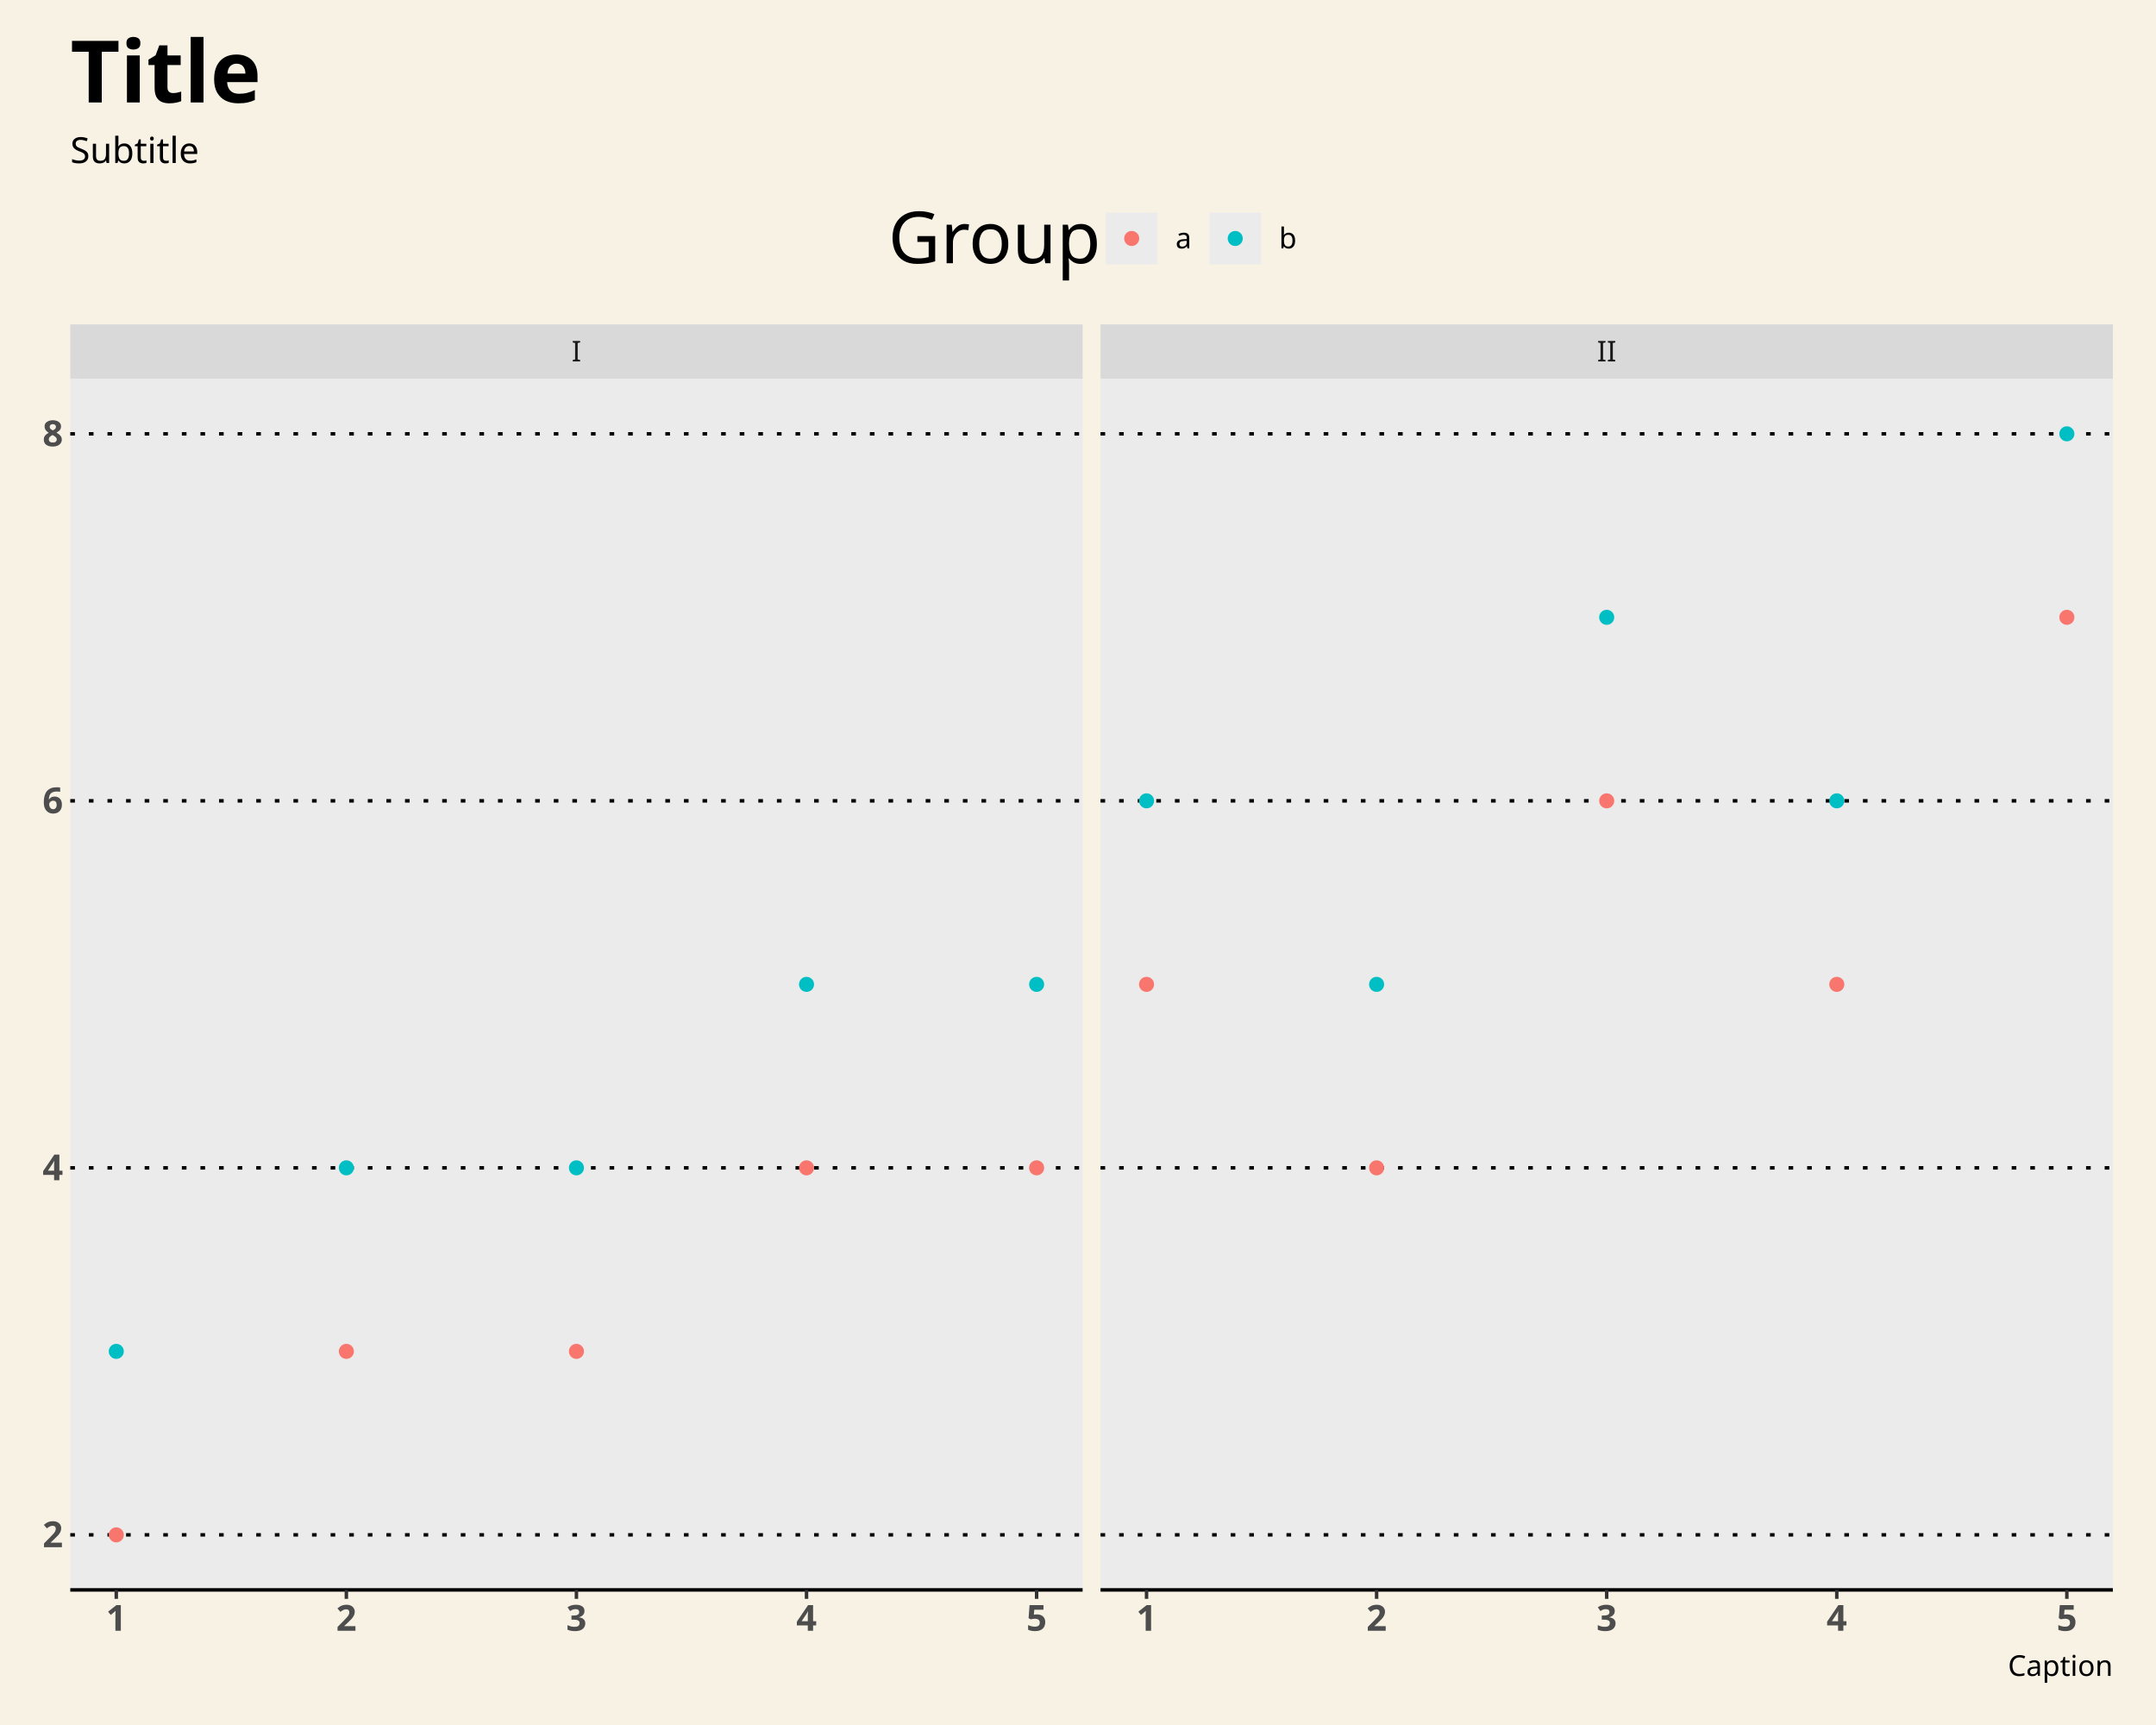
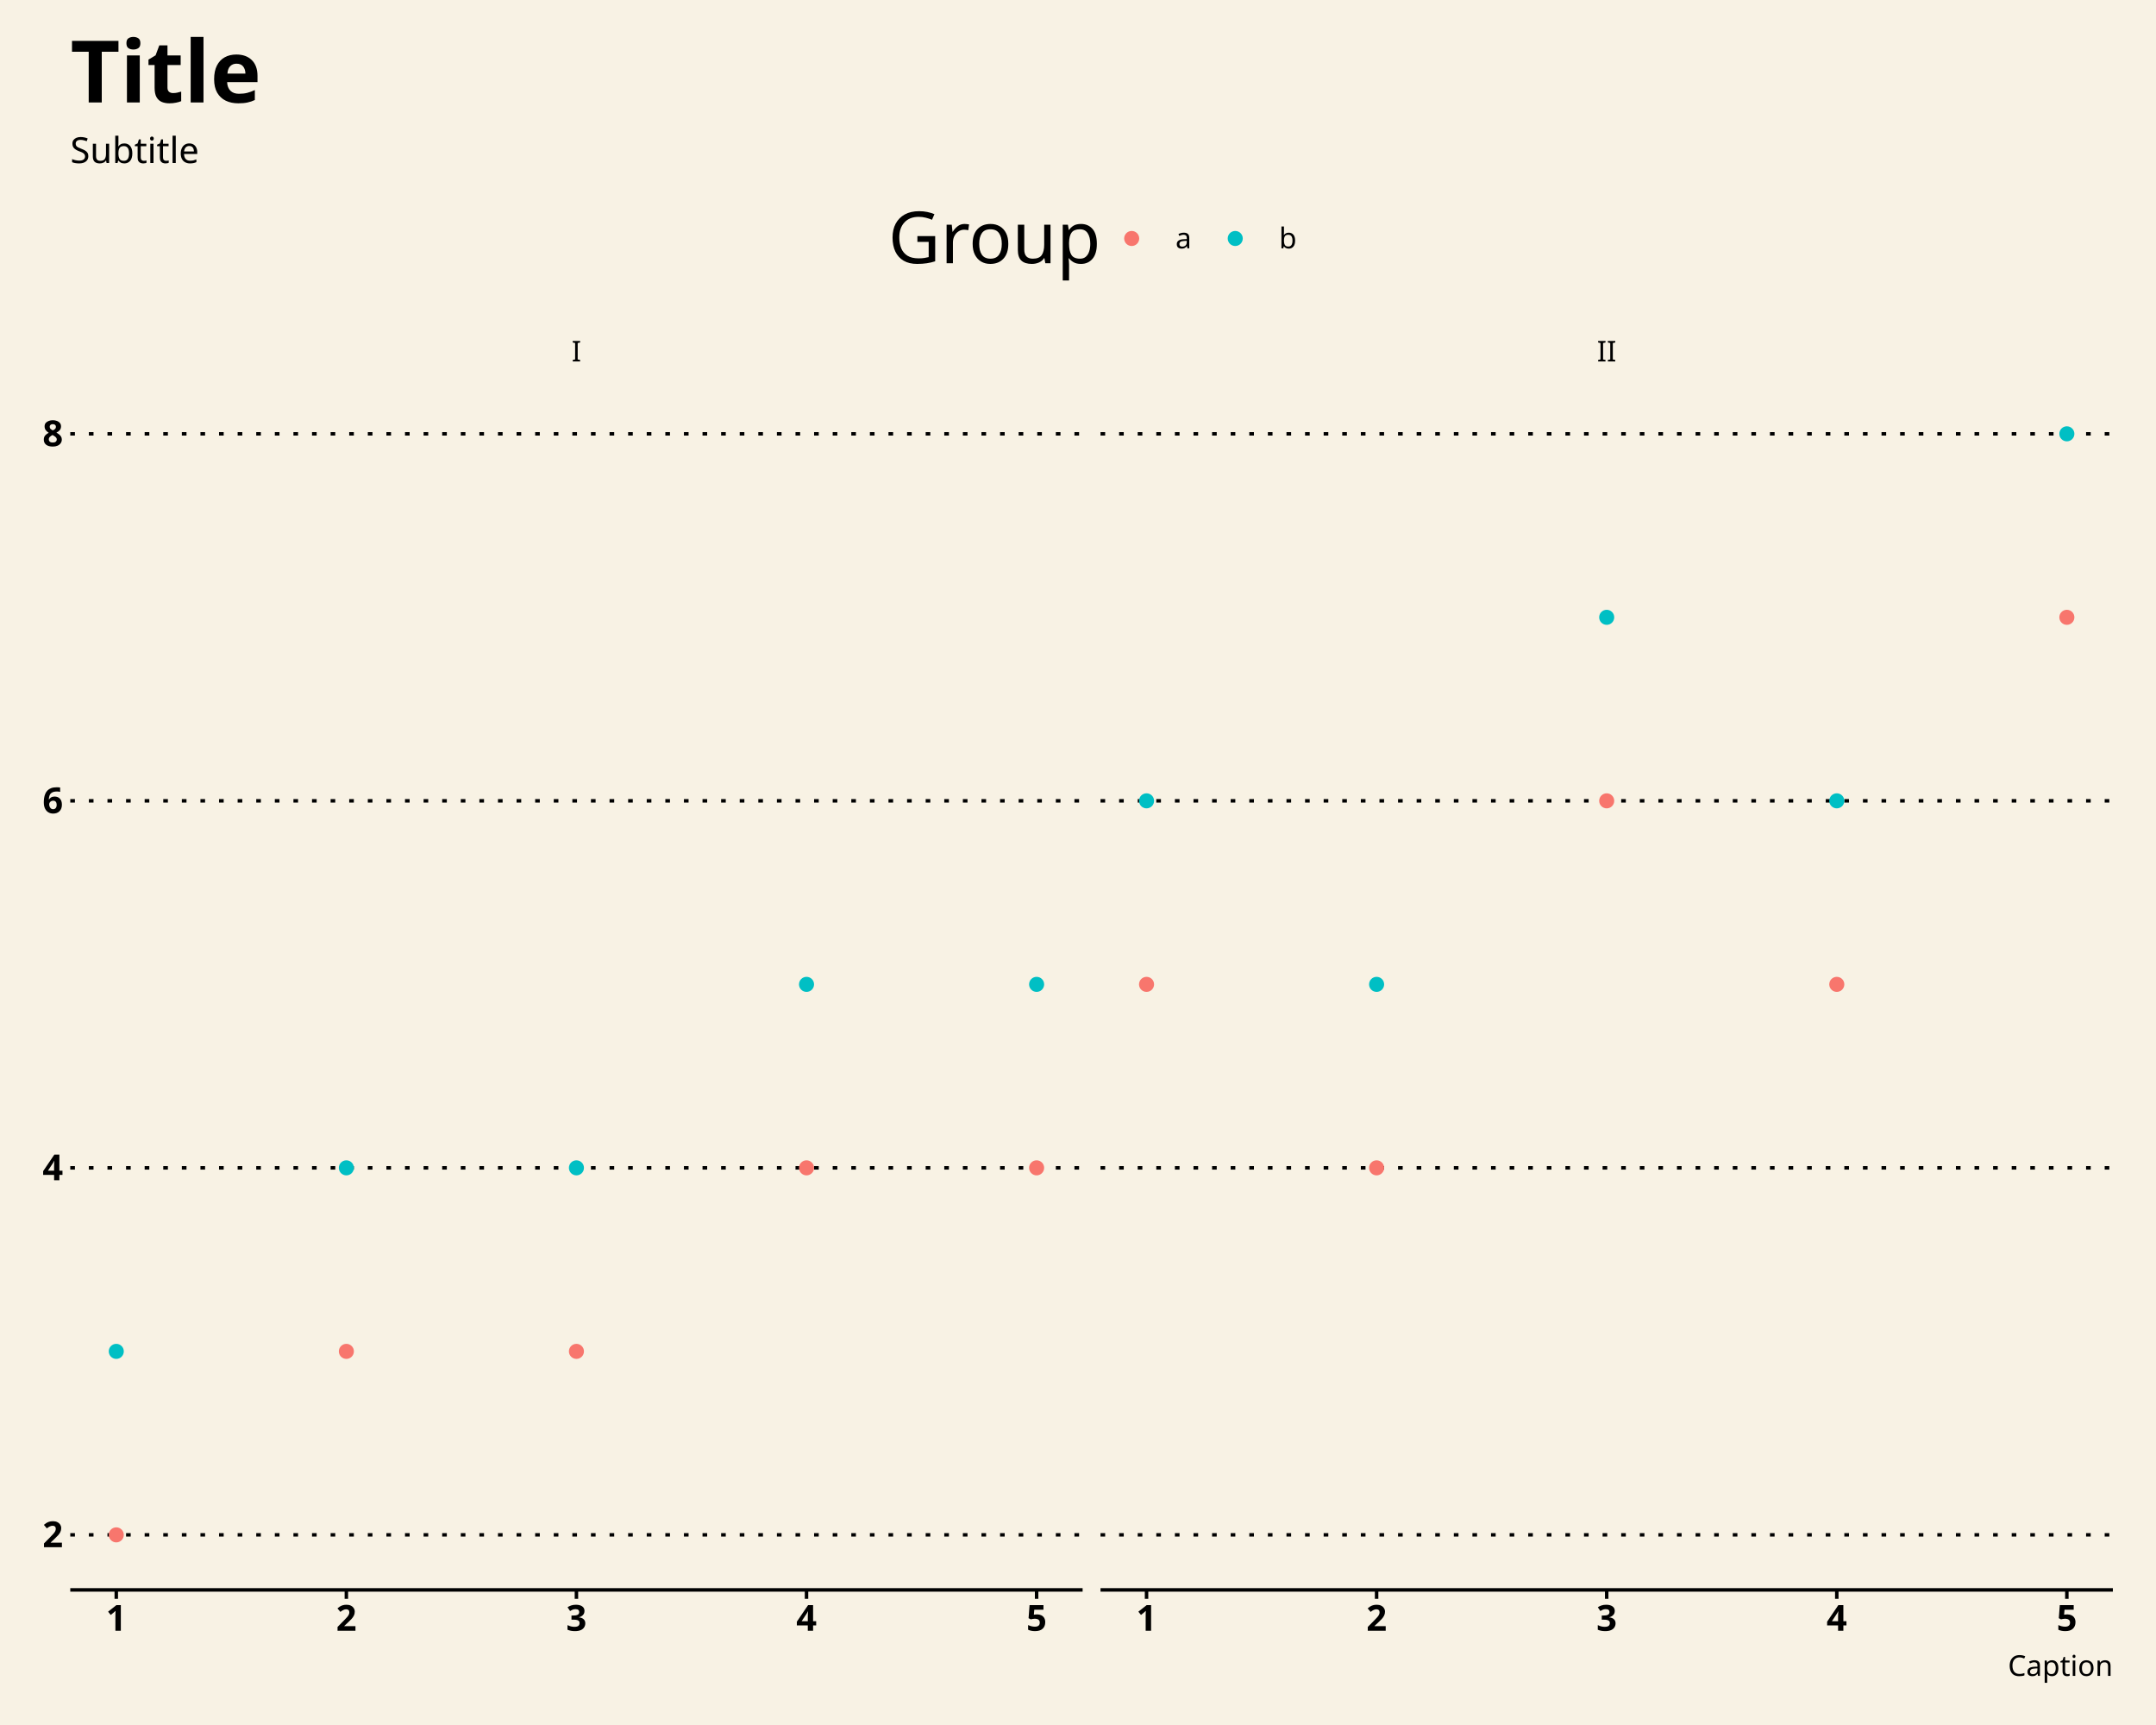
<svg xmlns="http://www.w3.org/2000/svg" class="svglite" data-engine-version="2.0" width="720.00pt" height="576.00pt" viewBox="0 0 720.00 576.00">
  <defs>
    <style type="text/css">
    .svglite line, .svglite polyline, .svglite polygon, .svglite path, .svglite rect, .svglite circle {
      fill: none;
      stroke: #000000;
      stroke-linecap: round;
      stroke-linejoin: round;
      stroke-miterlimit: 10.00;
    }
  </style>
  </defs>
  <rect width="100%" height="100%" style="stroke: none; fill: #FFFFFF;" />
  <defs>
    <clipPath id="cpMC4wMHw3MjAuMDB8MC4wMHw1NzYuMDA=">
      <rect x="0.00" y="0.00" width="720.00" height="576.00" />
    </clipPath>
  </defs>
  <g clip-path="url(#cpMC4wMHw3MjAuMDB8MC4wMHw1NzYuMDA=)">
    <rect x="0.00" y="0.00" width="720.00" height="576.00" style="stroke-width: 1.16; stroke: none; fill: #F8F2E4;" />
  </g>
  <defs>
    <clipPath id="cpMjMuNDd8MzYxLjU0fDEyNi40OHw1MzAuODk=">
      <rect x="23.47" y="126.48" width="338.08" height="404.42" />
    </clipPath>
  </defs>
  <g clip-path="url(#cpMjMuNDd8MzYxLjU0fDEyNi40OHw1MzAuODk=)">
-     <rect x="23.47" y="126.48" width="338.08" height="404.42" style="stroke-width: 1.16; stroke: none; fill: #EBEBEB;" />
+     <rect x="23.47" y="126.48" width="338.08" height="404.42" style="stroke-width: 1.16; stroke: none; fill: #F8F2E4;" />
    <polyline points="23.47,512.51 361.54,512.51 " style="stroke-width: 1.16; stroke-dasharray: 1.55,4.66; stroke-linecap: butt;" />
    <polyline points="23.47,389.96 361.54,389.96 " style="stroke-width: 1.16; stroke-dasharray: 1.55,4.66; stroke-linecap: butt;" />
    <polyline points="23.47,267.41 361.54,267.41 " style="stroke-width: 1.16; stroke-dasharray: 1.55,4.66; stroke-linecap: butt;" />
    <polyline points="23.47,144.86 361.54,144.86 " style="stroke-width: 1.16; stroke-dasharray: 1.55,4.66; stroke-linecap: butt;" />
    <circle cx="38.83" cy="512.51" r="2.13" style="stroke-width: 0.77; stroke: #F8766D; fill: #F8766D;" />
    <circle cx="192.50" cy="451.24" r="2.13" style="stroke-width: 0.77; stroke: #F8766D; fill: #F8766D;" />
    <circle cx="346.18" cy="389.96" r="2.13" style="stroke-width: 0.77; stroke: #F8766D; fill: #F8766D;" />
    <circle cx="115.67" cy="451.24" r="2.13" style="stroke-width: 0.77; stroke: #F8766D; fill: #F8766D;" />
    <circle cx="269.34" cy="389.96" r="2.13" style="stroke-width: 0.77; stroke: #F8766D; fill: #F8766D;" />
    <circle cx="38.83" cy="451.24" r="2.13" style="stroke-width: 0.77; stroke: #00BFC4; fill: #00BFC4;" />
    <circle cx="192.50" cy="389.96" r="2.13" style="stroke-width: 0.77; stroke: #00BFC4; fill: #00BFC4;" />
    <circle cx="346.18" cy="328.69" r="2.13" style="stroke-width: 0.77; stroke: #00BFC4; fill: #00BFC4;" />
    <circle cx="115.67" cy="389.96" r="2.13" style="stroke-width: 0.77; stroke: #00BFC4; fill: #00BFC4;" />
    <circle cx="269.34" cy="328.69" r="2.13" style="stroke-width: 0.77; stroke: #00BFC4; fill: #00BFC4;" />
    <rect x="23.47" y="126.48" width="338.08" height="404.42" style="stroke-width: 1.16; stroke: none;" />
  </g>
  <g clip-path="url(#cpMC4wMHw3MjAuMDB8MC4wMHw1NzYuMDA=)">
</g>
  <defs>
    <clipPath id="cpMzY3LjUyfDcwNS42MHwxMjYuNDh8NTMwLjg5">
      <rect x="367.52" y="126.48" width="338.08" height="404.42" />
    </clipPath>
  </defs>
  <g clip-path="url(#cpMzY3LjUyfDcwNS42MHwxMjYuNDh8NTMwLjg5)">
-     <rect x="367.52" y="126.48" width="338.08" height="404.42" style="stroke-width: 1.16; stroke: none; fill: #EBEBEB;" />
+     <rect x="367.52" y="126.48" width="338.08" height="404.42" style="stroke-width: 1.16; stroke: none; fill: #F8F2E4;" />
    <polyline points="367.52,512.51 705.60,512.51 " style="stroke-width: 1.16; stroke-dasharray: 1.55,4.66; stroke-linecap: butt;" />
    <polyline points="367.52,389.96 705.60,389.96 " style="stroke-width: 1.16; stroke-dasharray: 1.55,4.66; stroke-linecap: butt;" />
    <polyline points="367.52,267.41 705.60,267.41 " style="stroke-width: 1.16; stroke-dasharray: 1.55,4.66; stroke-linecap: butt;" />
    <polyline points="367.52,144.86 705.60,144.86 " style="stroke-width: 1.16; stroke-dasharray: 1.55,4.66; stroke-linecap: butt;" />
    <circle cx="459.72" cy="389.96" r="2.13" style="stroke-width: 0.77; stroke: #F8766D; fill: #F8766D;" />
    <circle cx="613.40" cy="328.69" r="2.13" style="stroke-width: 0.77; stroke: #F8766D; fill: #F8766D;" />
    <circle cx="382.89" cy="328.69" r="2.13" style="stroke-width: 0.77; stroke: #F8766D; fill: #F8766D;" />
    <circle cx="536.56" cy="267.41" r="2.13" style="stroke-width: 0.77; stroke: #F8766D; fill: #F8766D;" />
    <circle cx="690.23" cy="206.13" r="2.13" style="stroke-width: 0.77; stroke: #F8766D; fill: #F8766D;" />
    <circle cx="459.72" cy="328.69" r="2.13" style="stroke-width: 0.77; stroke: #00BFC4; fill: #00BFC4;" />
    <circle cx="613.40" cy="267.41" r="2.13" style="stroke-width: 0.77; stroke: #00BFC4; fill: #00BFC4;" />
    <circle cx="382.89" cy="267.41" r="2.13" style="stroke-width: 0.77; stroke: #00BFC4; fill: #00BFC4;" />
    <circle cx="536.56" cy="206.13" r="2.13" style="stroke-width: 0.77; stroke: #00BFC4; fill: #00BFC4;" />
    <circle cx="690.23" cy="144.86" r="2.13" style="stroke-width: 0.77; stroke: #00BFC4; fill: #00BFC4;" />
    <rect x="367.52" y="126.48" width="338.08" height="404.42" style="stroke-width: 1.16; stroke: none;" />
  </g>
  <g clip-path="url(#cpMC4wMHw3MjAuMDB8MC4wMHw1NzYuMDA=)">
</g>
  <defs>
    <clipPath id="cpMjMuNDd8MzYxLjU0fDEwOC4zMXwxMjYuNDg=">
      <rect x="23.47" y="108.31" width="338.08" height="18.16" />
    </clipPath>
  </defs>
  <g clip-path="url(#cpMjMuNDd8MzYxLjU0fDEwOC4zMXwxMjYuNDg=)">
-     <rect x="23.47" y="108.31" width="338.08" height="18.16" style="stroke-width: 1.16; stroke: none; fill: #D9D9D9;" />
-     <text x="192.50" y="120.70" text-anchor="middle" style="font-size: 9.60px; fill: #1A1A1A; font-family: sans;" textLength="2.67px" lengthAdjust="spacingAndGlyphs">I</text>
+     <rect x="23.47" y="108.31" width="338.08" height="18.16" style="stroke-width: 1.16; stroke: none; fill: #F8F2E4;" />
+     <text x="192.50" y="120.70" text-anchor="middle" style="font-size: 9.60px; font-family: sans;" textLength="2.67px" lengthAdjust="spacingAndGlyphs">I</text>
  </g>
  <g clip-path="url(#cpMC4wMHw3MjAuMDB8MC4wMHw1NzYuMDA=)">
</g>
  <defs>
    <clipPath id="cpMzY3LjUyfDcwNS42MHwxMDguMzF8MTI2LjQ4">
      <rect x="367.52" y="108.31" width="338.08" height="18.16" />
    </clipPath>
  </defs>
  <g clip-path="url(#cpMzY3LjUyfDcwNS42MHwxMDguMzF8MTI2LjQ4)">
-     <rect x="367.52" y="108.31" width="338.08" height="18.16" style="stroke-width: 1.16; stroke: none; fill: #D9D9D9;" />
-     <text x="536.56" y="120.70" text-anchor="middle" style="font-size: 9.60px; fill: #1A1A1A; font-family: sans;" textLength="5.33px" lengthAdjust="spacingAndGlyphs">II</text>
+     <rect x="367.52" y="108.31" width="338.08" height="18.16" style="stroke-width: 1.16; stroke: none; fill: #F8F2E4;" />
+     <text x="536.56" y="120.70" text-anchor="middle" style="font-size: 9.60px; font-family: sans;" textLength="5.33px" lengthAdjust="spacingAndGlyphs">II</text>
  </g>
  <g clip-path="url(#cpMC4wMHw3MjAuMDB8MC4wMHw1NzYuMDA=)">
    <polyline points="23.47,530.89 361.54,530.89 " style="stroke-width: 1.16; stroke-linecap: butt;" />
-     <polyline points="38.83,533.88 38.83,530.89 " style="stroke-width: 1.16; stroke: #333333; stroke-linecap: butt;" />
-     <polyline points="115.67,533.88 115.67,530.89 " style="stroke-width: 1.16; stroke: #333333; stroke-linecap: butt;" />
-     <polyline points="192.50,533.88 192.50,530.89 " style="stroke-width: 1.16; stroke: #333333; stroke-linecap: butt;" />
-     <polyline points="269.34,533.88 269.34,530.89 " style="stroke-width: 1.16; stroke: #333333; stroke-linecap: butt;" />
-     <polyline points="346.18,533.88 346.18,530.89 " style="stroke-width: 1.16; stroke: #333333; stroke-linecap: butt;" />
-     <text x="38.83" y="544.53" text-anchor="middle" style="font-size: 12.00px; font-weight: bold; fill: #4D4D4D; font-family: sans;" textLength="6.67px" lengthAdjust="spacingAndGlyphs">1</text>
-     <text x="115.67" y="544.53" text-anchor="middle" style="font-size: 12.00px; font-weight: bold; fill: #4D4D4D; font-family: sans;" textLength="6.67px" lengthAdjust="spacingAndGlyphs">2</text>
-     <text x="192.50" y="544.53" text-anchor="middle" style="font-size: 12.00px; font-weight: bold; fill: #4D4D4D; font-family: sans;" textLength="6.67px" lengthAdjust="spacingAndGlyphs">3</text>
-     <text x="269.34" y="544.53" text-anchor="middle" style="font-size: 12.00px; font-weight: bold; fill: #4D4D4D; font-family: sans;" textLength="6.67px" lengthAdjust="spacingAndGlyphs">4</text>
-     <text x="346.18" y="544.53" text-anchor="middle" style="font-size: 12.00px; font-weight: bold; fill: #4D4D4D; font-family: sans;" textLength="6.67px" lengthAdjust="spacingAndGlyphs">5</text>
+     <polyline points="38.83,533.88 38.83,530.89 " style="stroke-width: 1.16; stroke-linecap: butt;" />
+     <polyline points="115.67,533.88 115.67,530.89 " style="stroke-width: 1.16; stroke-linecap: butt;" />
+     <polyline points="192.50,533.88 192.50,530.89 " style="stroke-width: 1.16; stroke-linecap: butt;" />
+     <polyline points="269.34,533.88 269.34,530.89 " style="stroke-width: 1.16; stroke-linecap: butt;" />
+     <polyline points="346.18,533.88 346.18,530.89 " style="stroke-width: 1.16; stroke-linecap: butt;" />
+     <text x="38.83" y="544.53" text-anchor="middle" style="font-size: 12.00px; font-weight: bold; font-family: sans;" textLength="6.67px" lengthAdjust="spacingAndGlyphs">1</text>
+     <text x="115.67" y="544.53" text-anchor="middle" style="font-size: 12.00px; font-weight: bold; font-family: sans;" textLength="6.67px" lengthAdjust="spacingAndGlyphs">2</text>
+     <text x="192.50" y="544.53" text-anchor="middle" style="font-size: 12.00px; font-weight: bold; font-family: sans;" textLength="6.67px" lengthAdjust="spacingAndGlyphs">3</text>
+     <text x="269.34" y="544.53" text-anchor="middle" style="font-size: 12.00px; font-weight: bold; font-family: sans;" textLength="6.67px" lengthAdjust="spacingAndGlyphs">4</text>
+     <text x="346.18" y="544.53" text-anchor="middle" style="font-size: 12.00px; font-weight: bold; font-family: sans;" textLength="6.67px" lengthAdjust="spacingAndGlyphs">5</text>
    <polyline points="367.52,530.89 705.60,530.89 " style="stroke-width: 1.16; stroke-linecap: butt;" />
-     <polyline points="382.89,533.88 382.89,530.89 " style="stroke-width: 1.16; stroke: #333333; stroke-linecap: butt;" />
-     <polyline points="459.72,533.88 459.72,530.89 " style="stroke-width: 1.16; stroke: #333333; stroke-linecap: butt;" />
-     <polyline points="536.56,533.88 536.56,530.89 " style="stroke-width: 1.16; stroke: #333333; stroke-linecap: butt;" />
-     <polyline points="613.40,533.88 613.40,530.89 " style="stroke-width: 1.16; stroke: #333333; stroke-linecap: butt;" />
-     <polyline points="690.23,533.88 690.23,530.89 " style="stroke-width: 1.16; stroke: #333333; stroke-linecap: butt;" />
-     <text x="382.89" y="544.53" text-anchor="middle" style="font-size: 12.00px; font-weight: bold; fill: #4D4D4D; font-family: sans;" textLength="6.67px" lengthAdjust="spacingAndGlyphs">1</text>
-     <text x="459.72" y="544.53" text-anchor="middle" style="font-size: 12.00px; font-weight: bold; fill: #4D4D4D; font-family: sans;" textLength="6.67px" lengthAdjust="spacingAndGlyphs">2</text>
-     <text x="536.56" y="544.53" text-anchor="middle" style="font-size: 12.00px; font-weight: bold; fill: #4D4D4D; font-family: sans;" textLength="6.67px" lengthAdjust="spacingAndGlyphs">3</text>
-     <text x="613.40" y="544.53" text-anchor="middle" style="font-size: 12.00px; font-weight: bold; fill: #4D4D4D; font-family: sans;" textLength="6.67px" lengthAdjust="spacingAndGlyphs">4</text>
-     <text x="690.23" y="544.53" text-anchor="middle" style="font-size: 12.00px; font-weight: bold; fill: #4D4D4D; font-family: sans;" textLength="6.67px" lengthAdjust="spacingAndGlyphs">5</text>
-     <text x="21.07" y="516.64" text-anchor="end" style="font-size: 12.00px; font-weight: bold; fill: #4D4D4D; font-family: sans;" textLength="6.67px" lengthAdjust="spacingAndGlyphs">2</text>
-     <text x="21.07" y="394.09" text-anchor="end" style="font-size: 12.00px; font-weight: bold; fill: #4D4D4D; font-family: sans;" textLength="6.67px" lengthAdjust="spacingAndGlyphs">4</text>
-     <text x="21.07" y="271.54" text-anchor="end" style="font-size: 12.00px; font-weight: bold; fill: #4D4D4D; font-family: sans;" textLength="6.67px" lengthAdjust="spacingAndGlyphs">6</text>
-     <text x="21.07" y="148.99" text-anchor="end" style="font-size: 12.00px; font-weight: bold; fill: #4D4D4D; font-family: sans;" textLength="6.67px" lengthAdjust="spacingAndGlyphs">8</text>
+     <polyline points="382.89,533.88 382.89,530.89 " style="stroke-width: 1.16; stroke-linecap: butt;" />
+     <polyline points="459.72,533.88 459.72,530.89 " style="stroke-width: 1.16; stroke-linecap: butt;" />
+     <polyline points="536.56,533.88 536.56,530.89 " style="stroke-width: 1.16; stroke-linecap: butt;" />
+     <polyline points="613.40,533.88 613.40,530.89 " style="stroke-width: 1.16; stroke-linecap: butt;" />
+     <polyline points="690.23,533.88 690.23,530.89 " style="stroke-width: 1.16; stroke-linecap: butt;" />
+     <text x="382.89" y="544.53" text-anchor="middle" style="font-size: 12.00px; font-weight: bold; font-family: sans;" textLength="6.67px" lengthAdjust="spacingAndGlyphs">1</text>
+     <text x="459.72" y="544.53" text-anchor="middle" style="font-size: 12.00px; font-weight: bold; font-family: sans;" textLength="6.67px" lengthAdjust="spacingAndGlyphs">2</text>
+     <text x="536.56" y="544.53" text-anchor="middle" style="font-size: 12.00px; font-weight: bold; font-family: sans;" textLength="6.67px" lengthAdjust="spacingAndGlyphs">3</text>
+     <text x="613.40" y="544.53" text-anchor="middle" style="font-size: 12.00px; font-weight: bold; font-family: sans;" textLength="6.67px" lengthAdjust="spacingAndGlyphs">4</text>
+     <text x="690.23" y="544.53" text-anchor="middle" style="font-size: 12.00px; font-weight: bold; font-family: sans;" textLength="6.67px" lengthAdjust="spacingAndGlyphs">5</text>
+     <text x="21.07" y="516.64" text-anchor="end" style="font-size: 12.00px; font-weight: bold; font-family: sans;" textLength="6.67px" lengthAdjust="spacingAndGlyphs">2</text>
+     <text x="21.07" y="394.09" text-anchor="end" style="font-size: 12.00px; font-weight: bold; font-family: sans;" textLength="6.67px" lengthAdjust="spacingAndGlyphs">4</text>
+     <text x="21.07" y="271.54" text-anchor="end" style="font-size: 12.00px; font-weight: bold; font-family: sans;" textLength="6.67px" lengthAdjust="spacingAndGlyphs">6</text>
+     <text x="21.07" y="148.99" text-anchor="end" style="font-size: 12.00px; font-weight: bold; font-family: sans;" textLength="6.67px" lengthAdjust="spacingAndGlyphs">8</text>
    <rect x="290.62" y="62.90" width="147.82" height="33.45" style="stroke-width: 1.16; stroke: none; fill: #F8F2E4;" />
    <text x="296.60" y="87.89" style="font-size: 24.00px; font-family: sans;" textLength="66.72px" lengthAdjust="spacingAndGlyphs">Group</text>
-     <rect x="369.29" y="70.99" width="17.28" height="17.28" style="stroke-width: 1.16; stroke: none; fill: #EBEBEB;" />
+     <rect x="369.29" y="70.99" width="17.28" height="17.28" style="stroke-width: 1.16; stroke: none; fill: #F8F2E4;" />
    <circle cx="377.93" cy="79.63" r="2.13" style="stroke-width: 0.77; stroke: #F8766D; fill: #F8766D;" />
-     <rect x="403.87" y="70.99" width="17.28" height="17.28" style="stroke-width: 1.16; stroke: none; fill: #EBEBEB;" />
+     <rect x="403.87" y="70.99" width="17.28" height="17.28" style="stroke-width: 1.16; stroke: none; fill: #F8F2E4;" />
    <circle cx="412.51" cy="79.63" r="2.13" style="stroke-width: 0.77; stroke: #00BFC4; fill: #00BFC4;" />
    <text x="392.55" y="82.93" style="font-size: 9.60px; font-family: sans;" textLength="5.34px" lengthAdjust="spacingAndGlyphs">a</text>
    <text x="427.13" y="82.93" style="font-size: 9.60px; font-family: sans;" textLength="5.34px" lengthAdjust="spacingAndGlyphs">b</text>
    <text x="23.47" y="54.44" style="font-size: 12.00px; font-family: sans;" textLength="40.02px" lengthAdjust="spacingAndGlyphs">Subtitle</text>
    <text x="23.47" y="34.22" style="font-size: 28.80px; font-weight: bold; font-family: sans;" textLength="54.40px" lengthAdjust="spacingAndGlyphs">Title</text>
    <text x="705.60" y="559.61" text-anchor="end" style="font-size: 9.60px; font-family: sans;" textLength="33.09px" lengthAdjust="spacingAndGlyphs">Caption</text>
  </g>
</svg>
